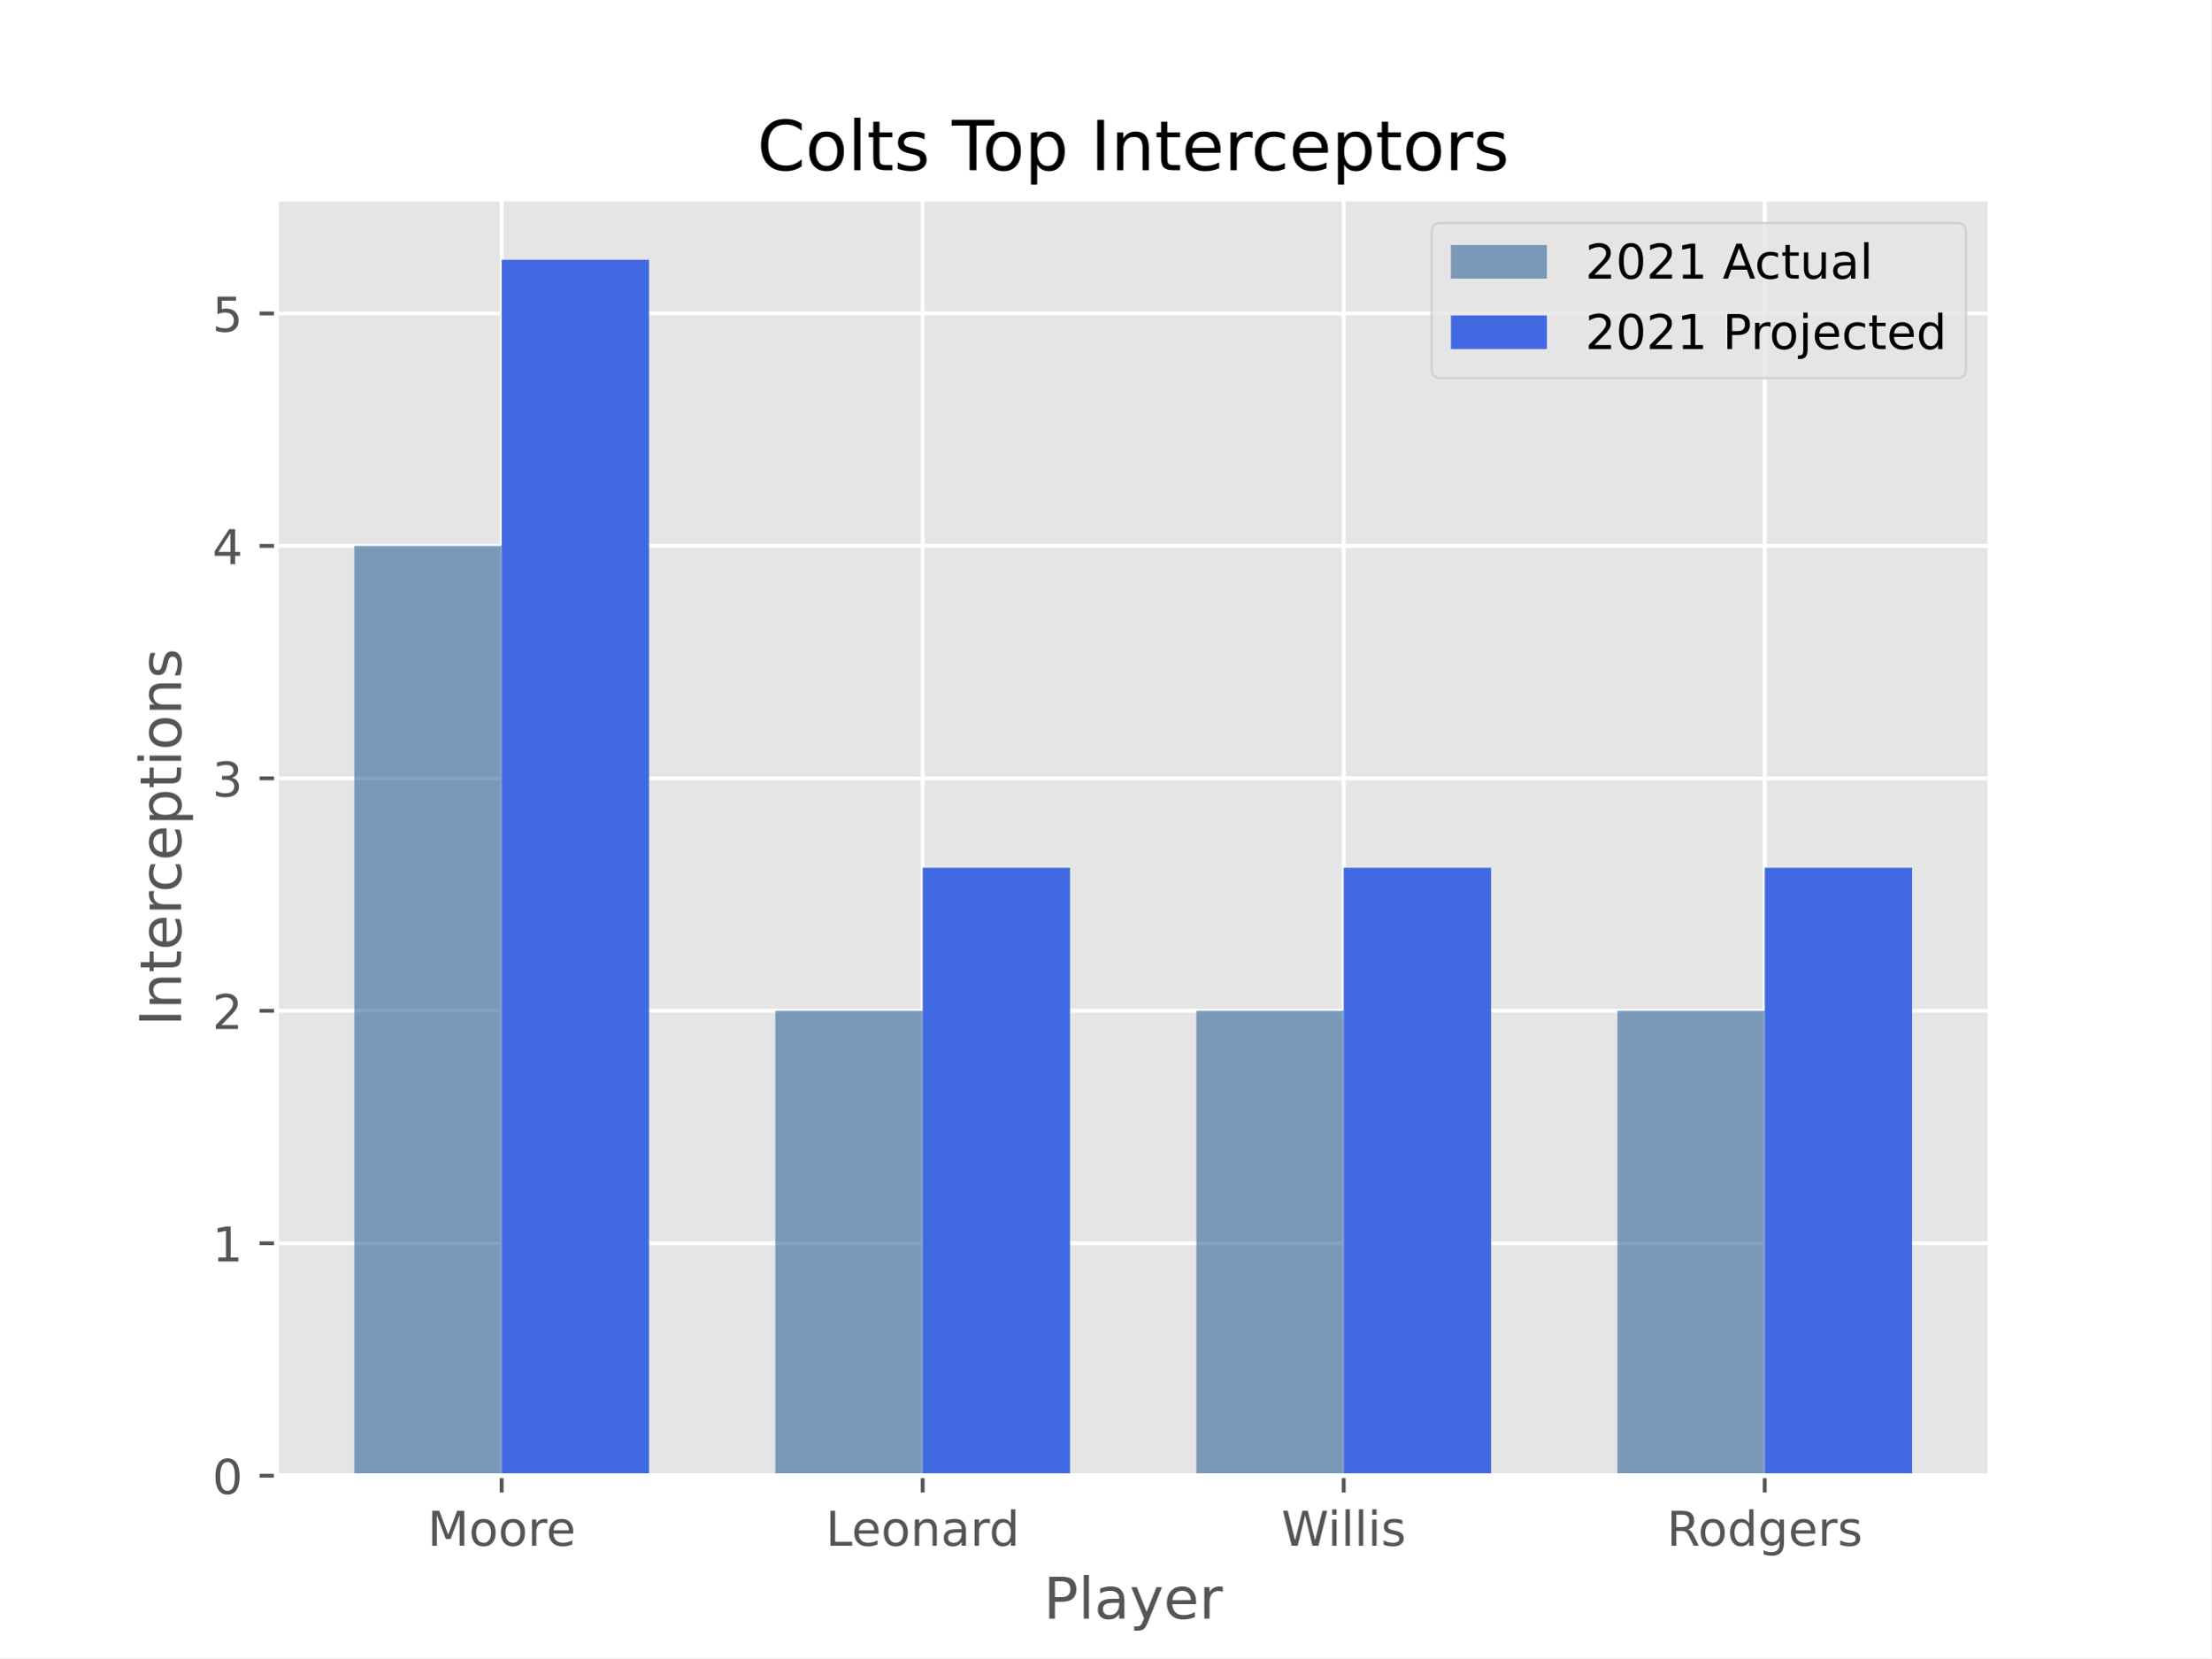
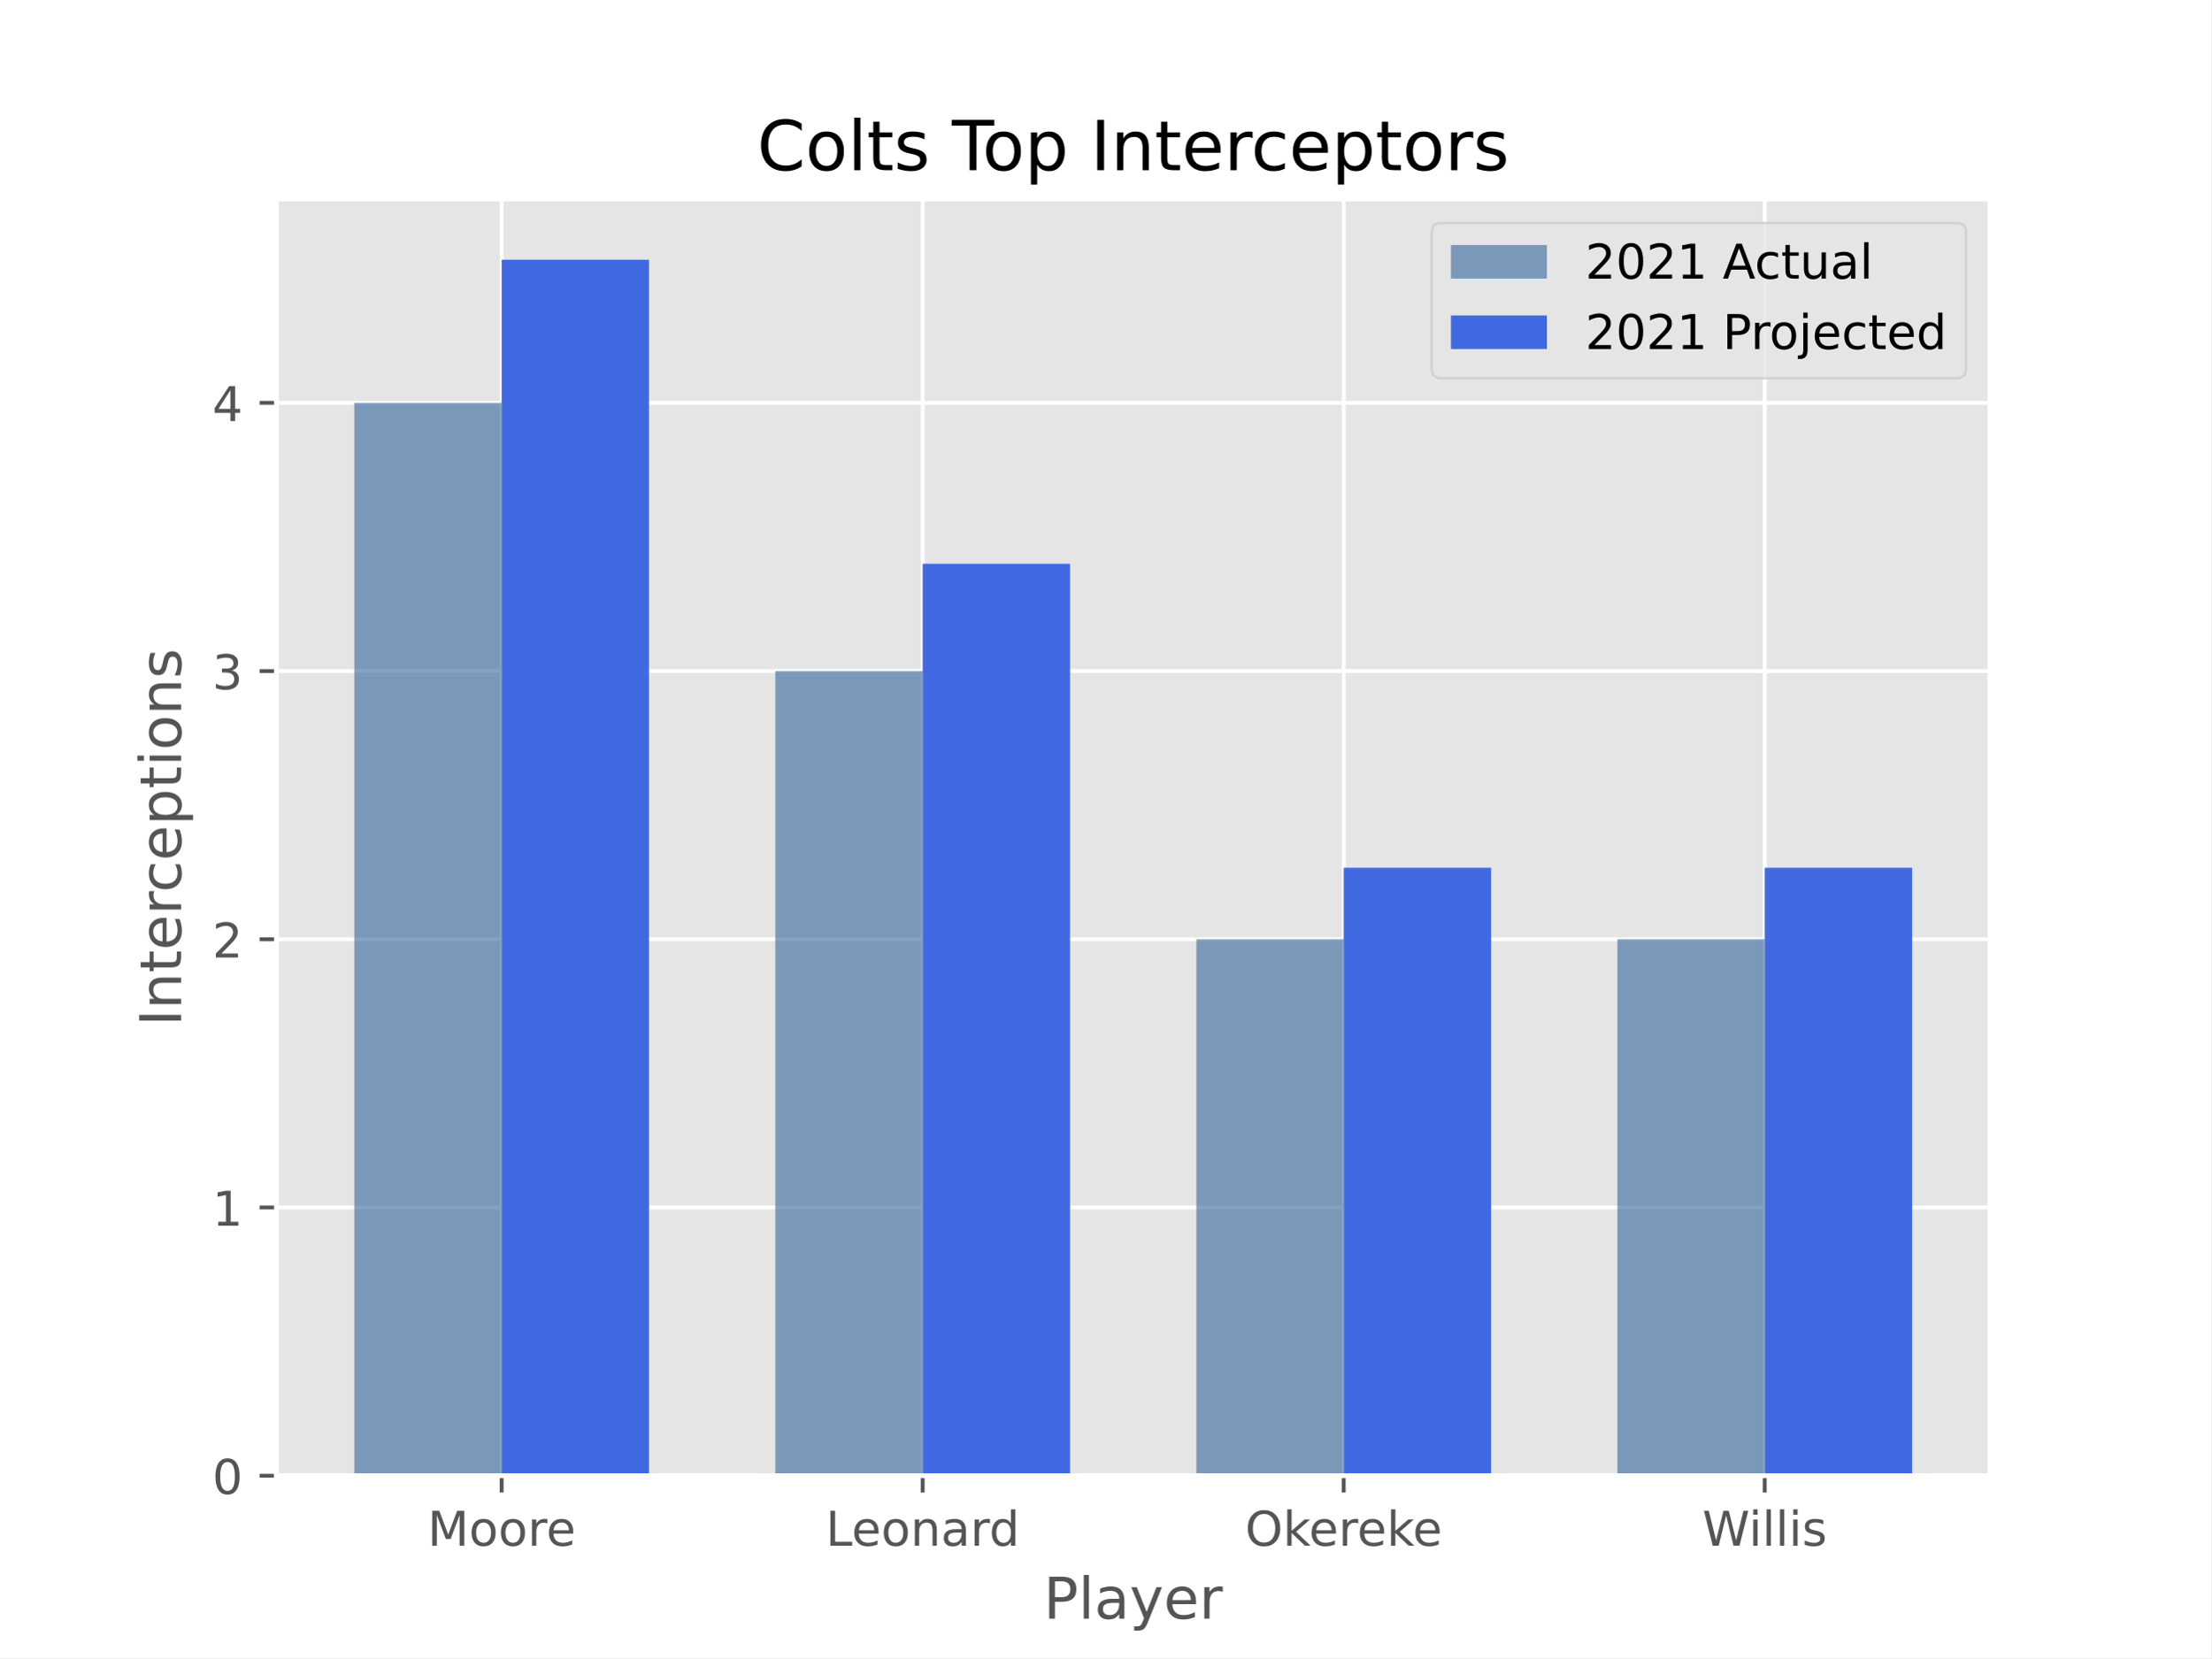
<svg xmlns="http://www.w3.org/2000/svg" xmlns:xlink="http://www.w3.org/1999/xlink" height="345.6pt" version="1.1" viewBox="0 0 460.8 345.6" width="460.8pt">
  <defs>
    <style type="text/css">*{stroke-linecap:butt;stroke-linejoin:round;}</style>
  </defs>
  <g id="figure_1">
    <g id="patch_1">
      <path d="M 0 345.6  L 460.8 345.6  L 460.8 0  L 0 0  z " style="fill:#ffffff;" />
    </g>
    <g id="axes_1">
      <g id="patch_2">
        <path d="M 57.6 307.584  L 414.72 307.584  L 414.72 41.472  L 57.6 41.472  z " style="fill:#e5e5e5;" />
      </g>
      <g id="matplotlib.axis_1">
        <g id="xtick_1">
          <g id="line2d_1">
-             <path clip-path="url(#p5e383da36a)" d="M 104.543 307.584  L 104.543 41.472  " style="fill:none;stroke:#ffffff;stroke-linecap:square;stroke-width:0.8;" />
+             <path clip-path="url(#pe62d61f12f)" d="M 104.543 307.584  L 104.543 41.472  " style="fill:none;stroke:#ffffff;stroke-linecap:square;stroke-width:0.8;" />
          </g>
          <g id="line2d_2">
            <defs>
-               <path d="M 0 0  L 0 3.5  " id="mb498c4346d" style="stroke:#555555;stroke-width:0.8;" />
-             </defs>
-             <g>
-               <use style="fill:#555555;stroke:#555555;stroke-width:0.8;" x="104.543" xlink:href="#mb498c4346d" y="307.584" />
+               <path d="M 0 0  L 0 3.5  " id="m49c0474092" style="stroke:#555555;stroke-width:0.8;" />
+             </defs>
+             <g>
+               <use style="fill:#555555;stroke:#555555;stroke-width:0.8;" x="104.543" xlink:href="#m49c0474092" y="307.584" />
            </g>
          </g>
          <g id="text_1">
            <g style="fill:#555555;" transform="translate(89.09095 322.1824)scale(0.1 -0.1)">
              <defs>
                <path d="M 628 4666  L 1569 4666  L 2759 1491  L 3956 4666  L 4897 4666  L 4897 0  L 4281 0  L 4281 4097  L 3078 897  L 2444 897  L 1241 4097  L 1241 0  L 628 0  L 628 4666  z " id="DejaVuSans-4d" transform="scale(0.015625)" />
                <path d="M 1959 3097  Q 1497 3097 1228 2736  Q 959 2375 959 1747  Q 959 1119 1226 758  Q 1494 397 1959 397  Q 2419 397 2687 759  Q 2956 1122 2956 1747  Q 2956 2369 2687 2733  Q 2419 3097 1959 3097  z M 1959 3584  Q 2709 3584 3137 3096  Q 3566 2609 3566 1747  Q 3566 888 3137 398  Q 2709 -91 1959 -91  Q 1206 -91 779 398  Q 353 888 353 1747  Q 353 2609 779 3096  Q 1206 3584 1959 3584  z " id="DejaVuSans-6f" transform="scale(0.015625)" />
                <path d="M 2631 2963  Q 2534 3019 2420 3045  Q 2306 3072 2169 3072  Q 1681 3072 1420 2755  Q 1159 2438 1159 1844  L 1159 0  L 581 0  L 581 3500  L 1159 3500  L 1159 2956  Q 1341 3275 1631 3429  Q 1922 3584 2338 3584  Q 2397 3584 2469 3576  Q 2541 3569 2628 3553  L 2631 2963  z " id="DejaVuSans-72" transform="scale(0.015625)" />
                <path d="M 3597 1894  L 3597 1613  L 953 1613  Q 991 1019 1311 708  Q 1631 397 2203 397  Q 2534 397 2845 478  Q 3156 559 3463 722  L 3463 178  Q 3153 47 2828 -22  Q 2503 -91 2169 -91  Q 1331 -91 842 396  Q 353 884 353 1716  Q 353 2575 817 3079  Q 1281 3584 2069 3584  Q 2775 3584 3186 3129  Q 3597 2675 3597 1894  z M 3022 2063  Q 3016 2534 2758 2815  Q 2500 3097 2075 3097  Q 1594 3097 1305 2825  Q 1016 2553 972 2059  L 3022 2063  z " id="DejaVuSans-65" transform="scale(0.015625)" />
              </defs>
              <use xlink:href="#DejaVuSans-4d" />
              <use x="86.279" xlink:href="#DejaVuSans-6f" />
              <use x="147.461" xlink:href="#DejaVuSans-6f" />
              <use x="208.643" xlink:href="#DejaVuSans-72" />
              <use x="247.506" xlink:href="#DejaVuSans-65" />
            </g>
          </g>
        </g>
        <g id="xtick_2">
          <g id="line2d_3">
-             <path clip-path="url(#p5e383da36a)" d="M 192.288 307.584  L 192.288 41.472  " style="fill:none;stroke:#ffffff;stroke-linecap:square;stroke-width:0.8;" />
+             <path clip-path="url(#pe62d61f12f)" d="M 192.288 307.584  L 192.288 41.472  " style="fill:none;stroke:#ffffff;stroke-linecap:square;stroke-width:0.8;" />
          </g>
          <g id="line2d_4">
            <g>
-               <use style="fill:#555555;stroke:#555555;stroke-width:0.8;" x="192.288" xlink:href="#mb498c4346d" y="307.584" />
+               <use style="fill:#555555;stroke:#555555;stroke-width:0.8;" x="192.288" xlink:href="#m49c0474092" y="307.584" />
            </g>
          </g>
          <g id="text_2">
            <g style="fill:#555555;" transform="translate(172.0784 322.1824)scale(0.1 -0.1)">
              <defs>
                <path d="M 628 4666  L 1259 4666  L 1259 531  L 3531 531  L 3531 0  L 628 0  L 628 4666  z " id="DejaVuSans-4c" transform="scale(0.015625)" />
                <path d="M 3513 2113  L 3513 0  L 2938 0  L 2938 2094  Q 2938 2591 2744 2837  Q 2550 3084 2163 3084  Q 1697 3084 1428 2787  Q 1159 2491 1159 1978  L 1159 0  L 581 0  L 581 3500  L 1159 3500  L 1159 2956  Q 1366 3272 1645 3428  Q 1925 3584 2291 3584  Q 2894 3584 3203 3211  Q 3513 2838 3513 2113  z " id="DejaVuSans-6e" transform="scale(0.015625)" />
                <path d="M 2194 1759  Q 1497 1759 1228 1600  Q 959 1441 959 1056  Q 959 750 1161 570  Q 1363 391 1709 391  Q 2188 391 2477 730  Q 2766 1069 2766 1631  L 2766 1759  L 2194 1759  z M 3341 1997  L 3341 0  L 2766 0  L 2766 531  Q 2569 213 2275 61  Q 1981 -91 1556 -91  Q 1019 -91 701 211  Q 384 513 384 1019  Q 384 1609 779 1909  Q 1175 2209 1959 2209  L 2766 2209  L 2766 2266  Q 2766 2663 2505 2880  Q 2244 3097 1772 3097  Q 1472 3097 1187 3025  Q 903 2953 641 2809  L 641 3341  Q 956 3463 1253 3523  Q 1550 3584 1831 3584  Q 2591 3584 2966 3190  Q 3341 2797 3341 1997  z " id="DejaVuSans-61" transform="scale(0.015625)" />
                <path d="M 2906 2969  L 2906 4863  L 3481 4863  L 3481 0  L 2906 0  L 2906 525  Q 2725 213 2448 61  Q 2172 -91 1784 -91  Q 1150 -91 751 415  Q 353 922 353 1747  Q 353 2572 751 3078  Q 1150 3584 1784 3584  Q 2172 3584 2448 3432  Q 2725 3281 2906 2969  z M 947 1747  Q 947 1113 1208 752  Q 1469 391 1925 391  Q 2381 391 2643 752  Q 2906 1113 2906 1747  Q 2906 2381 2643 2742  Q 2381 3103 1925 3103  Q 1469 3103 1208 2742  Q 947 2381 947 1747  z " id="DejaVuSans-64" transform="scale(0.015625)" />
              </defs>
              <use xlink:href="#DejaVuSans-4c" />
              <use x="53.963" xlink:href="#DejaVuSans-65" />
              <use x="115.486" xlink:href="#DejaVuSans-6f" />
              <use x="176.668" xlink:href="#DejaVuSans-6e" />
              <use x="240.047" xlink:href="#DejaVuSans-61" />
              <use x="301.326" xlink:href="#DejaVuSans-72" />
              <use x="340.689" xlink:href="#DejaVuSans-64" />
            </g>
          </g>
        </g>
        <g id="xtick_3">
          <g id="line2d_5">
-             <path clip-path="url(#p5e383da36a)" d="M 280.032 307.584  L 280.032 41.472  " style="fill:none;stroke:#ffffff;stroke-linecap:square;stroke-width:0.8;" />
+             <path clip-path="url(#pe62d61f12f)" d="M 280.032 307.584  L 280.032 41.472  " style="fill:none;stroke:#ffffff;stroke-linecap:square;stroke-width:0.8;" />
          </g>
          <g id="line2d_6">
            <g>
-               <use style="fill:#555555;stroke:#555555;stroke-width:0.8;" x="280.032" xlink:href="#mb498c4346d" y="307.584" />
+               <use style="fill:#555555;stroke:#555555;stroke-width:0.8;" x="280.032" xlink:href="#m49c0474092" y="307.584" />
            </g>
          </g>
          <g id="text_3">
-             <g style="fill:#555555;" transform="translate(267.04 322.1824)scale(0.1 -0.1)">
+             <g style="fill:#555555;" transform="translate(259.4955 322.1824)scale(0.1 -0.1)">
+               <defs>
+                 <path d="M 2522 4238  Q 1834 4238 1429 3725  Q 1025 3213 1025 2328  Q 1025 1447 1429 934  Q 1834 422 2522 422  Q 3209 422 3611 934  Q 4013 1447 4013 2328  Q 4013 3213 3611 3725  Q 3209 4238 2522 4238  z M 2522 4750  Q 3503 4750 4090 4092  Q 4678 3434 4678 2328  Q 4678 1225 4090 567  Q 3503 -91 2522 -91  Q 1538 -91 948 565  Q 359 1222 359 2328  Q 359 3434 948 4092  Q 1538 4750 2522 4750  z " id="DejaVuSans-4f" transform="scale(0.015625)" />
+                 <path d="M 581 4863  L 1159 4863  L 1159 1991  L 2875 3500  L 3609 3500  L 1753 1863  L 3688 0  L 2938 0  L 1159 1709  L 1159 0  L 581 0  L 581 4863  z " id="DejaVuSans-6b" transform="scale(0.015625)" />
+               </defs>
+               <use xlink:href="#DejaVuSans-4f" />
+               <use x="78.711" xlink:href="#DejaVuSans-6b" />
+               <use x="132.996" xlink:href="#DejaVuSans-65" />
+               <use x="194.52" xlink:href="#DejaVuSans-72" />
+               <use x="233.383" xlink:href="#DejaVuSans-65" />
+               <use x="294.906" xlink:href="#DejaVuSans-6b" />
+               <use x="349.191" xlink:href="#DejaVuSans-65" />
+             </g>
+           </g>
+         </g>
+         <g id="xtick_4">
+           <g id="line2d_7">
+             <path clip-path="url(#pe62d61f12f)" d="M 367.777 307.584  L 367.777 41.472  " style="fill:none;stroke:#ffffff;stroke-linecap:square;stroke-width:0.8;" />
+           </g>
+           <g id="line2d_8">
+             <g>
+               <use style="fill:#555555;stroke:#555555;stroke-width:0.8;" x="367.777" xlink:href="#m49c0474092" y="307.584" />
+             </g>
+           </g>
+           <g id="text_4">
+             <g style="fill:#555555;" transform="translate(354.7845 322.1824)scale(0.1 -0.1)">
              <defs>
                <path d="M 213 4666  L 850 4666  L 1831 722  L 2809 4666  L 3519 4666  L 4500 722  L 5478 4666  L 6119 4666  L 4947 0  L 4153 0  L 3169 4050  L 2175 0  L 1381 0  L 213 4666  z " id="DejaVuSans-57" transform="scale(0.015625)" />
                <path d="M 603 3500  L 1178 3500  L 1178 0  L 603 0  L 603 3500  z M 603 4863  L 1178 4863  L 1178 4134  L 603 4134  L 603 4863  z " id="DejaVuSans-69" transform="scale(0.015625)" />
                <path d="M 603 4863  L 1178 4863  L 1178 0  L 603 0  L 603 4863  z " id="DejaVuSans-6c" transform="scale(0.015625)" />
                <path d="M 2834 3397  L 2834 2853  Q 2591 2978 2328 3040  Q 2066 3103 1784 3103  Q 1356 3103 1142 2972  Q 928 2841 928 2578  Q 928 2378 1081 2264  Q 1234 2150 1697 2047  L 1894 2003  Q 2506 1872 2764 1633  Q 3022 1394 3022 966  Q 3022 478 2636 193  Q 2250 -91 1575 -91  Q 1294 -91 989 -36  Q 684 19 347 128  L 347 722  Q 666 556 975 473  Q 1284 391 1588 391  Q 1994 391 2212 530  Q 2431 669 2431 922  Q 2431 1156 2273 1281  Q 2116 1406 1581 1522  L 1381 1569  Q 847 1681 609 1914  Q 372 2147 372 2553  Q 372 3047 722 3315  Q 1072 3584 1716 3584  Q 2034 3584 2315 3537  Q 2597 3491 2834 3397  z " id="DejaVuSans-73" transform="scale(0.015625)" />
              </defs>
              <use xlink:href="#DejaVuSans-57" />
              <use x="96.627" xlink:href="#DejaVuSans-69" />
              <use x="124.41" xlink:href="#DejaVuSans-6c" />
              <use x="152.193" xlink:href="#DejaVuSans-6c" />
              <use x="179.977" xlink:href="#DejaVuSans-69" />
              <use x="207.76" xlink:href="#DejaVuSans-73" />
            </g>
          </g>
        </g>
-         <g id="xtick_4">
-           <g id="line2d_7">
-             <path clip-path="url(#p5e383da36a)" d="M 367.777 307.584  L 367.777 41.472  " style="fill:none;stroke:#ffffff;stroke-linecap:square;stroke-width:0.8;" />
-           </g>
-           <g id="line2d_8">
-             <g>
-               <use style="fill:#555555;stroke:#555555;stroke-width:0.8;" x="367.777" xlink:href="#mb498c4346d" y="307.584" />
-             </g>
-           </g>
-           <g id="text_4">
-             <g style="fill:#555555;" transform="translate(347.383 322.1824)scale(0.1 -0.1)">
-               <defs>
-                 <path d="M 2841 2188  Q 3044 2119 3236 1894  Q 3428 1669 3622 1275  L 4263 0  L 3584 0  L 2988 1197  Q 2756 1666 2539 1819  Q 2322 1972 1947 1972  L 1259 1972  L 1259 0  L 628 0  L 628 4666  L 2053 4666  Q 2853 4666 3247 4331  Q 3641 3997 3641 3322  Q 3641 2881 3436 2590  Q 3231 2300 2841 2188  z M 1259 4147  L 1259 2491  L 2053 2491  Q 2509 2491 2742 2702  Q 2975 2913 2975 3322  Q 2975 3731 2742 3939  Q 2509 4147 2053 4147  L 1259 4147  z " id="DejaVuSans-52" transform="scale(0.015625)" />
-                 <path d="M 2906 1791  Q 2906 2416 2648 2759  Q 2391 3103 1925 3103  Q 1463 3103 1205 2759  Q 947 2416 947 1791  Q 947 1169 1205 825  Q 1463 481 1925 481  Q 2391 481 2648 825  Q 2906 1169 2906 1791  z M 3481 434  Q 3481 -459 3084 -895  Q 2688 -1331 1869 -1331  Q 1566 -1331 1297 -1286  Q 1028 -1241 775 -1147  L 775 -588  Q 1028 -725 1275 -790  Q 1522 -856 1778 -856  Q 2344 -856 2625 -561  Q 2906 -266 2906 331  L 2906 616  Q 2728 306 2450 153  Q 2172 0 1784 0  Q 1141 0 747 490  Q 353 981 353 1791  Q 353 2603 747 3093  Q 1141 3584 1784 3584  Q 2172 3584 2450 3431  Q 2728 3278 2906 2969  L 2906 3500  L 3481 3500  L 3481 434  z " id="DejaVuSans-67" transform="scale(0.015625)" />
-               </defs>
-               <use xlink:href="#DejaVuSans-52" />
-               <use x="64.982" xlink:href="#DejaVuSans-6f" />
-               <use x="126.164" xlink:href="#DejaVuSans-64" />
-               <use x="189.641" xlink:href="#DejaVuSans-67" />
-               <use x="253.117" xlink:href="#DejaVuSans-65" />
-               <use x="314.641" xlink:href="#DejaVuSans-72" />
-               <use x="355.754" xlink:href="#DejaVuSans-73" />
-             </g>
-           </g>
-         </g>
        <g id="text_5">
          <g style="fill:#555555;" transform="translate(217.4888 337.3802)scale(0.12 -0.12)">
            <defs>
              <path d="M 1259 4147  L 1259 2394  L 2053 2394  Q 2494 2394 2734 2622  Q 2975 2850 2975 3272  Q 2975 3691 2734 3919  Q 2494 4147 2053 4147  L 1259 4147  z M 628 4666  L 2053 4666  Q 2838 4666 3239 4311  Q 3641 3956 3641 3272  Q 3641 2581 3239 2228  Q 2838 1875 2053 1875  L 1259 1875  L 1259 0  L 628 0  L 628 4666  z " id="DejaVuSans-50" transform="scale(0.015625)" />
              <path d="M 2059 -325  Q 1816 -950 1584 -1140  Q 1353 -1331 966 -1331  L 506 -1331  L 506 -850  L 844 -850  Q 1081 -850 1212 -737  Q 1344 -625 1503 -206  L 1606 56  L 191 3500  L 800 3500  L 1894 763  L 2988 3500  L 3597 3500  L 2059 -325  z " id="DejaVuSans-79" transform="scale(0.015625)" />
            </defs>
            <use xlink:href="#DejaVuSans-50" />
            <use x="60.303" xlink:href="#DejaVuSans-6c" />
            <use x="88.086" xlink:href="#DejaVuSans-61" />
            <use x="149.365" xlink:href="#DejaVuSans-79" />
            <use x="208.545" xlink:href="#DejaVuSans-65" />
            <use x="270.068" xlink:href="#DejaVuSans-72" />
          </g>
        </g>
      </g>
      <g id="matplotlib.axis_2">
        <g id="ytick_1">
          <g id="line2d_9">
-             <path clip-path="url(#p5e383da36a)" d="M 57.6 307.584  L 414.72 307.584  " style="fill:none;stroke:#ffffff;stroke-linecap:square;stroke-width:0.8;" />
+             <path clip-path="url(#pe62d61f12f)" d="M 57.6 307.584  L 414.72 307.584  " style="fill:none;stroke:#ffffff;stroke-linecap:square;stroke-width:0.8;" />
          </g>
          <g id="line2d_10">
            <defs>
-               <path d="M 0 0  L -3.5 0  " id="m3efbbbc72f" style="stroke:#555555;stroke-width:0.8;" />
-             </defs>
-             <g>
-               <use style="fill:#555555;stroke:#555555;stroke-width:0.8;" x="57.6" xlink:href="#m3efbbbc72f" y="307.584" />
+               <path d="M 0 0  L -3.5 0  " id="m7b4a04fbd0" style="stroke:#555555;stroke-width:0.8;" />
+             </defs>
+             <g>
+               <use style="fill:#555555;stroke:#555555;stroke-width:0.8;" x="57.6" xlink:href="#m7b4a04fbd0" y="307.584" />
            </g>
          </g>
          <g id="text_6">
            <g style="fill:#555555;" transform="translate(44.2375 311.3832)scale(0.1 -0.1)">
              <defs>
                <path d="M 2034 4250  Q 1547 4250 1301 3770  Q 1056 3291 1056 2328  Q 1056 1369 1301 889  Q 1547 409 2034 409  Q 2525 409 2770 889  Q 3016 1369 3016 2328  Q 3016 3291 2770 3770  Q 2525 4250 2034 4250  z M 2034 4750  Q 2819 4750 3233 4129  Q 3647 3509 3647 2328  Q 3647 1150 3233 529  Q 2819 -91 2034 -91  Q 1250 -91 836 529  Q 422 1150 422 2328  Q 422 3509 836 4129  Q 1250 4750 2034 4750  z " id="DejaVuSans-30" transform="scale(0.015625)" />
              </defs>
              <use xlink:href="#DejaVuSans-30" />
            </g>
          </g>
        </g>
        <g id="ytick_2">
          <g id="line2d_11">
-             <path clip-path="url(#p5e383da36a)" d="M 57.6 259.132  L 414.72 259.132  " style="fill:none;stroke:#ffffff;stroke-linecap:square;stroke-width:0.8;" />
+             <path clip-path="url(#pe62d61f12f)" d="M 57.6 251.678  L 414.72 251.678  " style="fill:none;stroke:#ffffff;stroke-linecap:square;stroke-width:0.8;" />
          </g>
          <g id="line2d_12">
            <g>
-               <use style="fill:#555555;stroke:#555555;stroke-width:0.8;" x="57.6" xlink:href="#m3efbbbc72f" y="259.132" />
+               <use style="fill:#555555;stroke:#555555;stroke-width:0.8;" x="57.6" xlink:href="#m7b4a04fbd0" y="251.678" />
            </g>
          </g>
          <g id="text_7">
-             <g style="fill:#555555;" transform="translate(44.2375 262.9315)scale(0.1 -0.1)">
+             <g style="fill:#555555;" transform="translate(44.2375 255.4773)scale(0.1 -0.1)">
              <defs>
                <path d="M 794 531  L 1825 531  L 1825 4091  L 703 3866  L 703 4441  L 1819 4666  L 2450 4666  L 2450 531  L 3481 531  L 3481 0  L 794 0  L 794 531  z " id="DejaVuSans-31" transform="scale(0.015625)" />
              </defs>
              <use xlink:href="#DejaVuSans-31" />
            </g>
          </g>
        </g>
        <g id="ytick_3">
          <g id="line2d_13">
-             <path clip-path="url(#p5e383da36a)" d="M 57.6 210.68  L 414.72 210.68  " style="fill:none;stroke:#ffffff;stroke-linecap:square;stroke-width:0.8;" />
+             <path clip-path="url(#pe62d61f12f)" d="M 57.6 195.772  L 414.72 195.772  " style="fill:none;stroke:#ffffff;stroke-linecap:square;stroke-width:0.8;" />
          </g>
          <g id="line2d_14">
            <g>
-               <use style="fill:#555555;stroke:#555555;stroke-width:0.8;" x="57.6" xlink:href="#m3efbbbc72f" y="210.68" />
+               <use style="fill:#555555;stroke:#555555;stroke-width:0.8;" x="57.6" xlink:href="#m7b4a04fbd0" y="195.772" />
            </g>
          </g>
          <g id="text_8">
-             <g style="fill:#555555;" transform="translate(44.2375 214.4797)scale(0.1 -0.1)">
+             <g style="fill:#555555;" transform="translate(44.2375 199.5715)scale(0.1 -0.1)">
              <defs>
                <path d="M 1228 531  L 3431 531  L 3431 0  L 469 0  L 469 531  Q 828 903 1448 1529  Q 2069 2156 2228 2338  Q 2531 2678 2651 2914  Q 2772 3150 2772 3378  Q 2772 3750 2511 3984  Q 2250 4219 1831 4219  Q 1534 4219 1204 4116  Q 875 4013 500 3803  L 500 4441  Q 881 4594 1212 4672  Q 1544 4750 1819 4750  Q 2544 4750 2975 4387  Q 3406 4025 3406 3419  Q 3406 3131 3298 2873  Q 3191 2616 2906 2266  Q 2828 2175 2409 1742  Q 1991 1309 1228 531  z " id="DejaVuSans-32" transform="scale(0.015625)" />
              </defs>
              <use xlink:href="#DejaVuSans-32" />
            </g>
          </g>
        </g>
        <g id="ytick_4">
          <g id="line2d_15">
-             <path clip-path="url(#p5e383da36a)" d="M 57.6 162.229  L 414.72 162.229  " style="fill:none;stroke:#ffffff;stroke-linecap:square;stroke-width:0.8;" />
+             <path clip-path="url(#pe62d61f12f)" d="M 57.6 139.866  L 414.72 139.866  " style="fill:none;stroke:#ffffff;stroke-linecap:square;stroke-width:0.8;" />
          </g>
          <g id="line2d_16">
            <g>
-               <use style="fill:#555555;stroke:#555555;stroke-width:0.8;" x="57.6" xlink:href="#m3efbbbc72f" y="162.229" />
+               <use style="fill:#555555;stroke:#555555;stroke-width:0.8;" x="57.6" xlink:href="#m7b4a04fbd0" y="139.866" />
            </g>
          </g>
          <g id="text_9">
-             <g style="fill:#555555;" transform="translate(44.2375 166.0279)scale(0.1 -0.1)">
+             <g style="fill:#555555;" transform="translate(44.2375 143.6656)scale(0.1 -0.1)">
              <defs>
                <path d="M 2597 2516  Q 3050 2419 3304 2112  Q 3559 1806 3559 1356  Q 3559 666 3084 287  Q 2609 -91 1734 -91  Q 1441 -91 1130 -33  Q 819 25 488 141  L 488 750  Q 750 597 1062 519  Q 1375 441 1716 441  Q 2309 441 2620 675  Q 2931 909 2931 1356  Q 2931 1769 2642 2001  Q 2353 2234 1838 2234  L 1294 2234  L 1294 2753  L 1863 2753  Q 2328 2753 2575 2939  Q 2822 3125 2822 3475  Q 2822 3834 2567 4026  Q 2313 4219 1838 4219  Q 1578 4219 1281 4162  Q 984 4106 628 3988  L 628 4550  Q 988 4650 1302 4700  Q 1616 4750 1894 4750  Q 2613 4750 3031 4423  Q 3450 4097 3450 3541  Q 3450 3153 3228 2886  Q 3006 2619 2597 2516  z " id="DejaVuSans-33" transform="scale(0.015625)" />
              </defs>
              <use xlink:href="#DejaVuSans-33" />
            </g>
          </g>
        </g>
        <g id="ytick_5">
          <g id="line2d_17">
-             <path clip-path="url(#p5e383da36a)" d="M 57.6 113.777  L 414.72 113.777  " style="fill:none;stroke:#ffffff;stroke-linecap:square;stroke-width:0.8;" />
+             <path clip-path="url(#pe62d61f12f)" d="M 57.6 83.96  L 414.72 83.96  " style="fill:none;stroke:#ffffff;stroke-linecap:square;stroke-width:0.8;" />
          </g>
          <g id="line2d_18">
            <g>
-               <use style="fill:#555555;stroke:#555555;stroke-width:0.8;" x="57.6" xlink:href="#m3efbbbc72f" y="113.777" />
+               <use style="fill:#555555;stroke:#555555;stroke-width:0.8;" x="57.6" xlink:href="#m7b4a04fbd0" y="83.96" />
            </g>
          </g>
          <g id="text_10">
-             <g style="fill:#555555;" transform="translate(44.2375 117.5762)scale(0.1 -0.1)">
+             <g style="fill:#555555;" transform="translate(44.2375 87.75969)scale(0.1 -0.1)">
              <defs>
                <path d="M 2419 4116  L 825 1625  L 2419 1625  L 2419 4116  z M 2253 4666  L 3047 4666  L 3047 1625  L 3713 1625  L 3713 1100  L 3047 1100  L 3047 0  L 2419 0  L 2419 1100  L 313 1100  L 313 1709  L 2253 4666  z " id="DejaVuSans-34" transform="scale(0.015625)" />
              </defs>
              <use xlink:href="#DejaVuSans-34" />
            </g>
          </g>
        </g>
-         <g id="ytick_6">
-           <g id="line2d_19">
-             <path clip-path="url(#p5e383da36a)" d="M 57.6 65.325  L 414.72 65.325  " style="fill:none;stroke:#ffffff;stroke-linecap:square;stroke-width:0.8;" />
-           </g>
-           <g id="line2d_20">
-             <g>
-               <use style="fill:#555555;stroke:#555555;stroke-width:0.8;" x="57.6" xlink:href="#m3efbbbc72f" y="65.325" />
-             </g>
-           </g>
-           <g id="text_11">
-             <g style="fill:#555555;" transform="translate(44.2375 69.1244)scale(0.1 -0.1)">
-               <defs>
-                 <path d="M 691 4666  L 3169 4666  L 3169 4134  L 1269 4134  L 1269 2991  Q 1406 3038 1543 3061  Q 1681 3084 1819 3084  Q 2600 3084 3056 2656  Q 3513 2228 3513 1497  Q 3513 744 3044 326  Q 2575 -91 1722 -91  Q 1428 -91 1123 -41  Q 819 9 494 109  L 494 744  Q 775 591 1075 516  Q 1375 441 1709 441  Q 2250 441 2565 725  Q 2881 1009 2881 1497  Q 2881 1984 2565 2268  Q 2250 2553 1709 2553  Q 1456 2553 1204 2497  Q 953 2441 691 2322  L 691 4666  z " id="DejaVuSans-35" transform="scale(0.015625)" />
-               </defs>
-               <use xlink:href="#DejaVuSans-35" />
-             </g>
-           </g>
-         </g>
-         <g id="text_12">
+         <g id="text_11">
          <g style="fill:#555555;" transform="translate(37.74188 213.8946)rotate(-90)scale(0.12 -0.12)">
            <defs>
              <path d="M 628 4666  L 1259 4666  L 1259 0  L 628 0  L 628 4666  z " id="DejaVuSans-49" transform="scale(0.015625)" />
              <path d="M 1172 4494  L 1172 3500  L 2356 3500  L 2356 3053  L 1172 3053  L 1172 1153  Q 1172 725 1289 603  Q 1406 481 1766 481  L 2356 481  L 2356 0  L 1766 0  Q 1100 0 847 248  Q 594 497 594 1153  L 594 3053  L 172 3053  L 172 3500  L 594 3500  L 594 4494  L 1172 4494  z " id="DejaVuSans-74" transform="scale(0.015625)" />
              <path d="M 3122 3366  L 3122 2828  Q 2878 2963 2633 3030  Q 2388 3097 2138 3097  Q 1578 3097 1268 2742  Q 959 2388 959 1747  Q 959 1106 1268 751  Q 1578 397 2138 397  Q 2388 397 2633 464  Q 2878 531 3122 666  L 3122 134  Q 2881 22 2623 -34  Q 2366 -91 2075 -91  Q 1284 -91 818 406  Q 353 903 353 1747  Q 353 2603 823 3093  Q 1294 3584 2113 3584  Q 2378 3584 2631 3529  Q 2884 3475 3122 3366  z " id="DejaVuSans-63" transform="scale(0.015625)" />
              <path d="M 1159 525  L 1159 -1331  L 581 -1331  L 581 3500  L 1159 3500  L 1159 2969  Q 1341 3281 1617 3432  Q 1894 3584 2278 3584  Q 2916 3584 3314 3078  Q 3713 2572 3713 1747  Q 3713 922 3314 415  Q 2916 -91 2278 -91  Q 1894 -91 1617 61  Q 1341 213 1159 525  z M 3116 1747  Q 3116 2381 2855 2742  Q 2594 3103 2138 3103  Q 1681 3103 1420 2742  Q 1159 2381 1159 1747  Q 1159 1113 1420 752  Q 1681 391 2138 391  Q 2594 391 2855 752  Q 3116 1113 3116 1747  z " id="DejaVuSans-70" transform="scale(0.015625)" />
            </defs>
            <use xlink:href="#DejaVuSans-49" />
            <use x="29.492" xlink:href="#DejaVuSans-6e" />
            <use x="92.871" xlink:href="#DejaVuSans-74" />
            <use x="132.08" xlink:href="#DejaVuSans-65" />
            <use x="193.604" xlink:href="#DejaVuSans-72" />
            <use x="232.467" xlink:href="#DejaVuSans-63" />
            <use x="287.447" xlink:href="#DejaVuSans-65" />
            <use x="348.971" xlink:href="#DejaVuSans-70" />
            <use x="412.447" xlink:href="#DejaVuSans-74" />
            <use x="451.656" xlink:href="#DejaVuSans-69" />
            <use x="479.439" xlink:href="#DejaVuSans-6f" />
            <use x="540.621" xlink:href="#DejaVuSans-6e" />
            <use x="604" xlink:href="#DejaVuSans-73" />
          </g>
        </g>
      </g>
      <g id="patch_3">
-         <path clip-path="url(#p5e383da36a)" d="M 73.833 307.584  L 104.543 307.584  L 104.543 113.777  L 73.833 113.777  z " style="fill:#336699;fill-opacity:0.6;" />
+         <path clip-path="url(#pe62d61f12f)" d="M 73.833 307.584  L 104.543 307.584  L 104.543 83.96  L 73.833 83.96  z " style="fill:#336699;fill-opacity:0.6;" />
      </g>
      <g id="patch_4">
-         <path clip-path="url(#p5e383da36a)" d="M 161.577 307.584  L 192.288 307.584  L 192.288 210.68  L 161.577 210.68  z " style="fill:#336699;fill-opacity:0.6;" />
+         <path clip-path="url(#pe62d61f12f)" d="M 161.577 307.584  L 192.288 307.584  L 192.288 139.866  L 161.577 139.866  z " style="fill:#336699;fill-opacity:0.6;" />
      </g>
      <g id="patch_5">
-         <path clip-path="url(#p5e383da36a)" d="M 249.322 307.584  L 280.032 307.584  L 280.032 210.68  L 249.322 210.68  z " style="fill:#336699;fill-opacity:0.6;" />
+         <path clip-path="url(#pe62d61f12f)" d="M 249.322 307.584  L 280.032 307.584  L 280.032 195.772  L 249.322 195.772  z " style="fill:#336699;fill-opacity:0.6;" />
      </g>
      <g id="patch_6">
-         <path clip-path="url(#p5e383da36a)" d="M 337.066 307.584  L 367.777 307.584  L 367.777 210.68  L 337.066 210.68  z " style="fill:#336699;fill-opacity:0.6;" />
+         <path clip-path="url(#pe62d61f12f)" d="M 337.066 307.584  L 367.777 307.584  L 367.777 195.772  L 337.066 195.772  z " style="fill:#336699;fill-opacity:0.6;" />
      </g>
      <g id="patch_7">
-         <path clip-path="url(#p5e383da36a)" d="M 104.543 307.584  L 135.254 307.584  L 135.254 54.144  L 104.543 54.144  z " style="fill:#4169e1;" />
+         <path clip-path="url(#pe62d61f12f)" d="M 104.543 307.584  L 135.254 307.584  L 135.254 54.144  L 104.543 54.144  z " style="fill:#4169e1;" />
      </g>
      <g id="patch_8">
-         <path clip-path="url(#p5e383da36a)" d="M 192.288 307.584  L 222.998 307.584  L 222.998 180.864  L 192.288 180.864  z " style="fill:#4169e1;" />
+         <path clip-path="url(#pe62d61f12f)" d="M 192.288 307.584  L 222.998 307.584  L 222.998 117.504  L 192.288 117.504  z " style="fill:#4169e1;" />
      </g>
      <g id="patch_9">
-         <path clip-path="url(#p5e383da36a)" d="M 280.032 307.584  L 310.743 307.584  L 310.743 180.864  L 280.032 180.864  z " style="fill:#4169e1;" />
+         <path clip-path="url(#pe62d61f12f)" d="M 280.032 307.584  L 310.743 307.584  L 310.743 180.864  L 280.032 180.864  z " style="fill:#4169e1;" />
      </g>
      <g id="patch_10">
-         <path clip-path="url(#p5e383da36a)" d="M 367.777 307.584  L 398.487 307.584  L 398.487 180.864  L 367.777 180.864  z " style="fill:#4169e1;" />
+         <path clip-path="url(#pe62d61f12f)" d="M 367.777 307.584  L 398.487 307.584  L 398.487 180.864  L 367.777 180.864  z " style="fill:#4169e1;" />
      </g>
      <g id="patch_11">
        <path d="M 57.6 307.584  L 57.6 41.472  " style="fill:none;stroke:#ffffff;stroke-linecap:square;stroke-linejoin:miter;" />
      </g>
      <g id="patch_12">
        <path d="M 414.72 307.584  L 414.72 41.472  " style="fill:none;stroke:#ffffff;stroke-linecap:square;stroke-linejoin:miter;" />
      </g>
      <g id="patch_13">
        <path d="M 57.6 307.584  L 414.72 307.584  " style="fill:none;stroke:#ffffff;stroke-linecap:square;stroke-linejoin:miter;" />
      </g>
      <g id="patch_14">
        <path d="M 57.6 41.472  L 414.72 41.472  " style="fill:none;stroke:#ffffff;stroke-linecap:square;stroke-linejoin:miter;" />
      </g>
-       <g id="text_13">
+       <g id="text_12">
        <g transform="translate(157.7902 35.472)scale(0.144 -0.144)">
          <defs>
            <path d="M 4122 4306  L 4122 3641  Q 3803 3938 3442 4084  Q 3081 4231 2675 4231  Q 1875 4231 1450 3742  Q 1025 3253 1025 2328  Q 1025 1406 1450 917  Q 1875 428 2675 428  Q 3081 428 3442 575  Q 3803 722 4122 1019  L 4122 359  Q 3791 134 3420 21  Q 3050 -91 2638 -91  Q 1578 -91 968 557  Q 359 1206 359 2328  Q 359 3453 968 4101  Q 1578 4750 2638 4750  Q 3056 4750 3426 4639  Q 3797 4528 4122 4306  z " id="DejaVuSans-43" transform="scale(0.015625)" />
            <path id="DejaVuSans-20" transform="scale(0.015625)" />
            <path d="M -19 4666  L 3928 4666  L 3928 4134  L 2272 4134  L 2272 0  L 1638 0  L 1638 4134  L -19 4134  L -19 4666  z " id="DejaVuSans-54" transform="scale(0.015625)" />
          </defs>
          <use xlink:href="#DejaVuSans-43" />
          <use x="69.824" xlink:href="#DejaVuSans-6f" />
          <use x="131.006" xlink:href="#DejaVuSans-6c" />
          <use x="158.789" xlink:href="#DejaVuSans-74" />
          <use x="197.998" xlink:href="#DejaVuSans-73" />
          <use x="250.098" xlink:href="#DejaVuSans-20" />
          <use x="281.885" xlink:href="#DejaVuSans-54" />
          <use x="325.969" xlink:href="#DejaVuSans-6f" />
          <use x="387.15" xlink:href="#DejaVuSans-70" />
          <use x="450.627" xlink:href="#DejaVuSans-20" />
          <use x="482.414" xlink:href="#DejaVuSans-49" />
          <use x="511.906" xlink:href="#DejaVuSans-6e" />
          <use x="575.285" xlink:href="#DejaVuSans-74" />
          <use x="614.494" xlink:href="#DejaVuSans-65" />
          <use x="676.018" xlink:href="#DejaVuSans-72" />
          <use x="714.881" xlink:href="#DejaVuSans-63" />
          <use x="769.861" xlink:href="#DejaVuSans-65" />
          <use x="831.385" xlink:href="#DejaVuSans-70" />
          <use x="894.861" xlink:href="#DejaVuSans-74" />
          <use x="934.07" xlink:href="#DejaVuSans-6f" />
          <use x="995.252" xlink:href="#DejaVuSans-72" />
          <use x="1036.365" xlink:href="#DejaVuSans-73" />
        </g>
      </g>
      <g id="legend_1">
        <g id="patch_15">
          <path d="M 300.381 78.828  L 407.72 78.828  Q 409.72 78.828 409.72 76.828  L 409.72 48.472  Q 409.72 46.472 407.72 46.472  L 300.381 46.472  Q 298.381 46.472 298.381 48.472  L 298.381 76.828  Q 298.381 78.828 300.381 78.828  z " style="fill:#e5e5e5;opacity:0.8;stroke:#cccccc;stroke-linejoin:miter;stroke-width:0.5;" />
        </g>
        <g id="patch_16">
          <path d="M 302.381 58.07  L 322.381 58.07  L 322.381 51.07  L 302.381 51.07  z " style="fill:#336699;fill-opacity:0.6;" />
        </g>
-         <g id="text_14">
+         <g id="text_13">
          <g transform="translate(330.3809 58.07044)scale(0.1 -0.1)">
            <defs>
              <path d="M 2188 4044  L 1331 1722  L 3047 1722  L 2188 4044  z M 1831 4666  L 2547 4666  L 4325 0  L 3669 0  L 3244 1197  L 1141 1197  L 716 0  L 50 0  L 1831 4666  z " id="DejaVuSans-41" transform="scale(0.015625)" />
              <path d="M 544 1381  L 544 3500  L 1119 3500  L 1119 1403  Q 1119 906 1312 657  Q 1506 409 1894 409  Q 2359 409 2629 706  Q 2900 1003 2900 1516  L 2900 3500  L 3475 3500  L 3475 0  L 2900 0  L 2900 538  Q 2691 219 2414 64  Q 2138 -91 1772 -91  Q 1169 -91 856 284  Q 544 659 544 1381  z M 1991 3584  L 1991 3584  z " id="DejaVuSans-75" transform="scale(0.015625)" />
            </defs>
            <use xlink:href="#DejaVuSans-32" />
            <use x="63.623" xlink:href="#DejaVuSans-30" />
            <use x="127.246" xlink:href="#DejaVuSans-32" />
            <use x="190.869" xlink:href="#DejaVuSans-31" />
            <use x="254.492" xlink:href="#DejaVuSans-20" />
            <use x="286.279" xlink:href="#DejaVuSans-41" />
            <use x="352.938" xlink:href="#DejaVuSans-63" />
            <use x="407.918" xlink:href="#DejaVuSans-74" />
            <use x="447.127" xlink:href="#DejaVuSans-75" />
            <use x="510.506" xlink:href="#DejaVuSans-61" />
            <use x="571.785" xlink:href="#DejaVuSans-6c" />
          </g>
        </g>
        <g id="patch_17">
          <path d="M 302.381 72.749  L 322.381 72.749  L 322.381 65.749  L 302.381 65.749  z " style="fill:#4169e1;" />
        </g>
-         <g id="text_15">
+         <g id="text_14">
          <g transform="translate(330.3809 72.74856)scale(0.1 -0.1)">
            <defs>
              <path d="M 603 3500  L 1178 3500  L 1178 -63  Q 1178 -731 923 -1031  Q 669 -1331 103 -1331  L -116 -1331  L -116 -844  L 38 -844  Q 366 -844 484 -692  Q 603 -541 603 -63  L 603 3500  z M 603 4863  L 1178 4863  L 1178 4134  L 603 4134  L 603 4863  z " id="DejaVuSans-6a" transform="scale(0.015625)" />
            </defs>
            <use xlink:href="#DejaVuSans-32" />
            <use x="63.623" xlink:href="#DejaVuSans-30" />
            <use x="127.246" xlink:href="#DejaVuSans-32" />
            <use x="190.869" xlink:href="#DejaVuSans-31" />
            <use x="254.492" xlink:href="#DejaVuSans-20" />
            <use x="286.279" xlink:href="#DejaVuSans-50" />
            <use x="344.832" xlink:href="#DejaVuSans-72" />
            <use x="383.695" xlink:href="#DejaVuSans-6f" />
            <use x="444.877" xlink:href="#DejaVuSans-6a" />
            <use x="472.66" xlink:href="#DejaVuSans-65" />
            <use x="534.184" xlink:href="#DejaVuSans-63" />
            <use x="589.164" xlink:href="#DejaVuSans-74" />
            <use x="628.373" xlink:href="#DejaVuSans-65" />
            <use x="689.896" xlink:href="#DejaVuSans-64" />
          </g>
        </g>
      </g>
    </g>
  </g>
  <defs>
-     <clipPath id="p5e383da36a">
+     <clipPath id="pe62d61f12f">
      <rect height="266.112" width="357.12" x="57.6" y="41.472" />
    </clipPath>
  </defs>
</svg>
